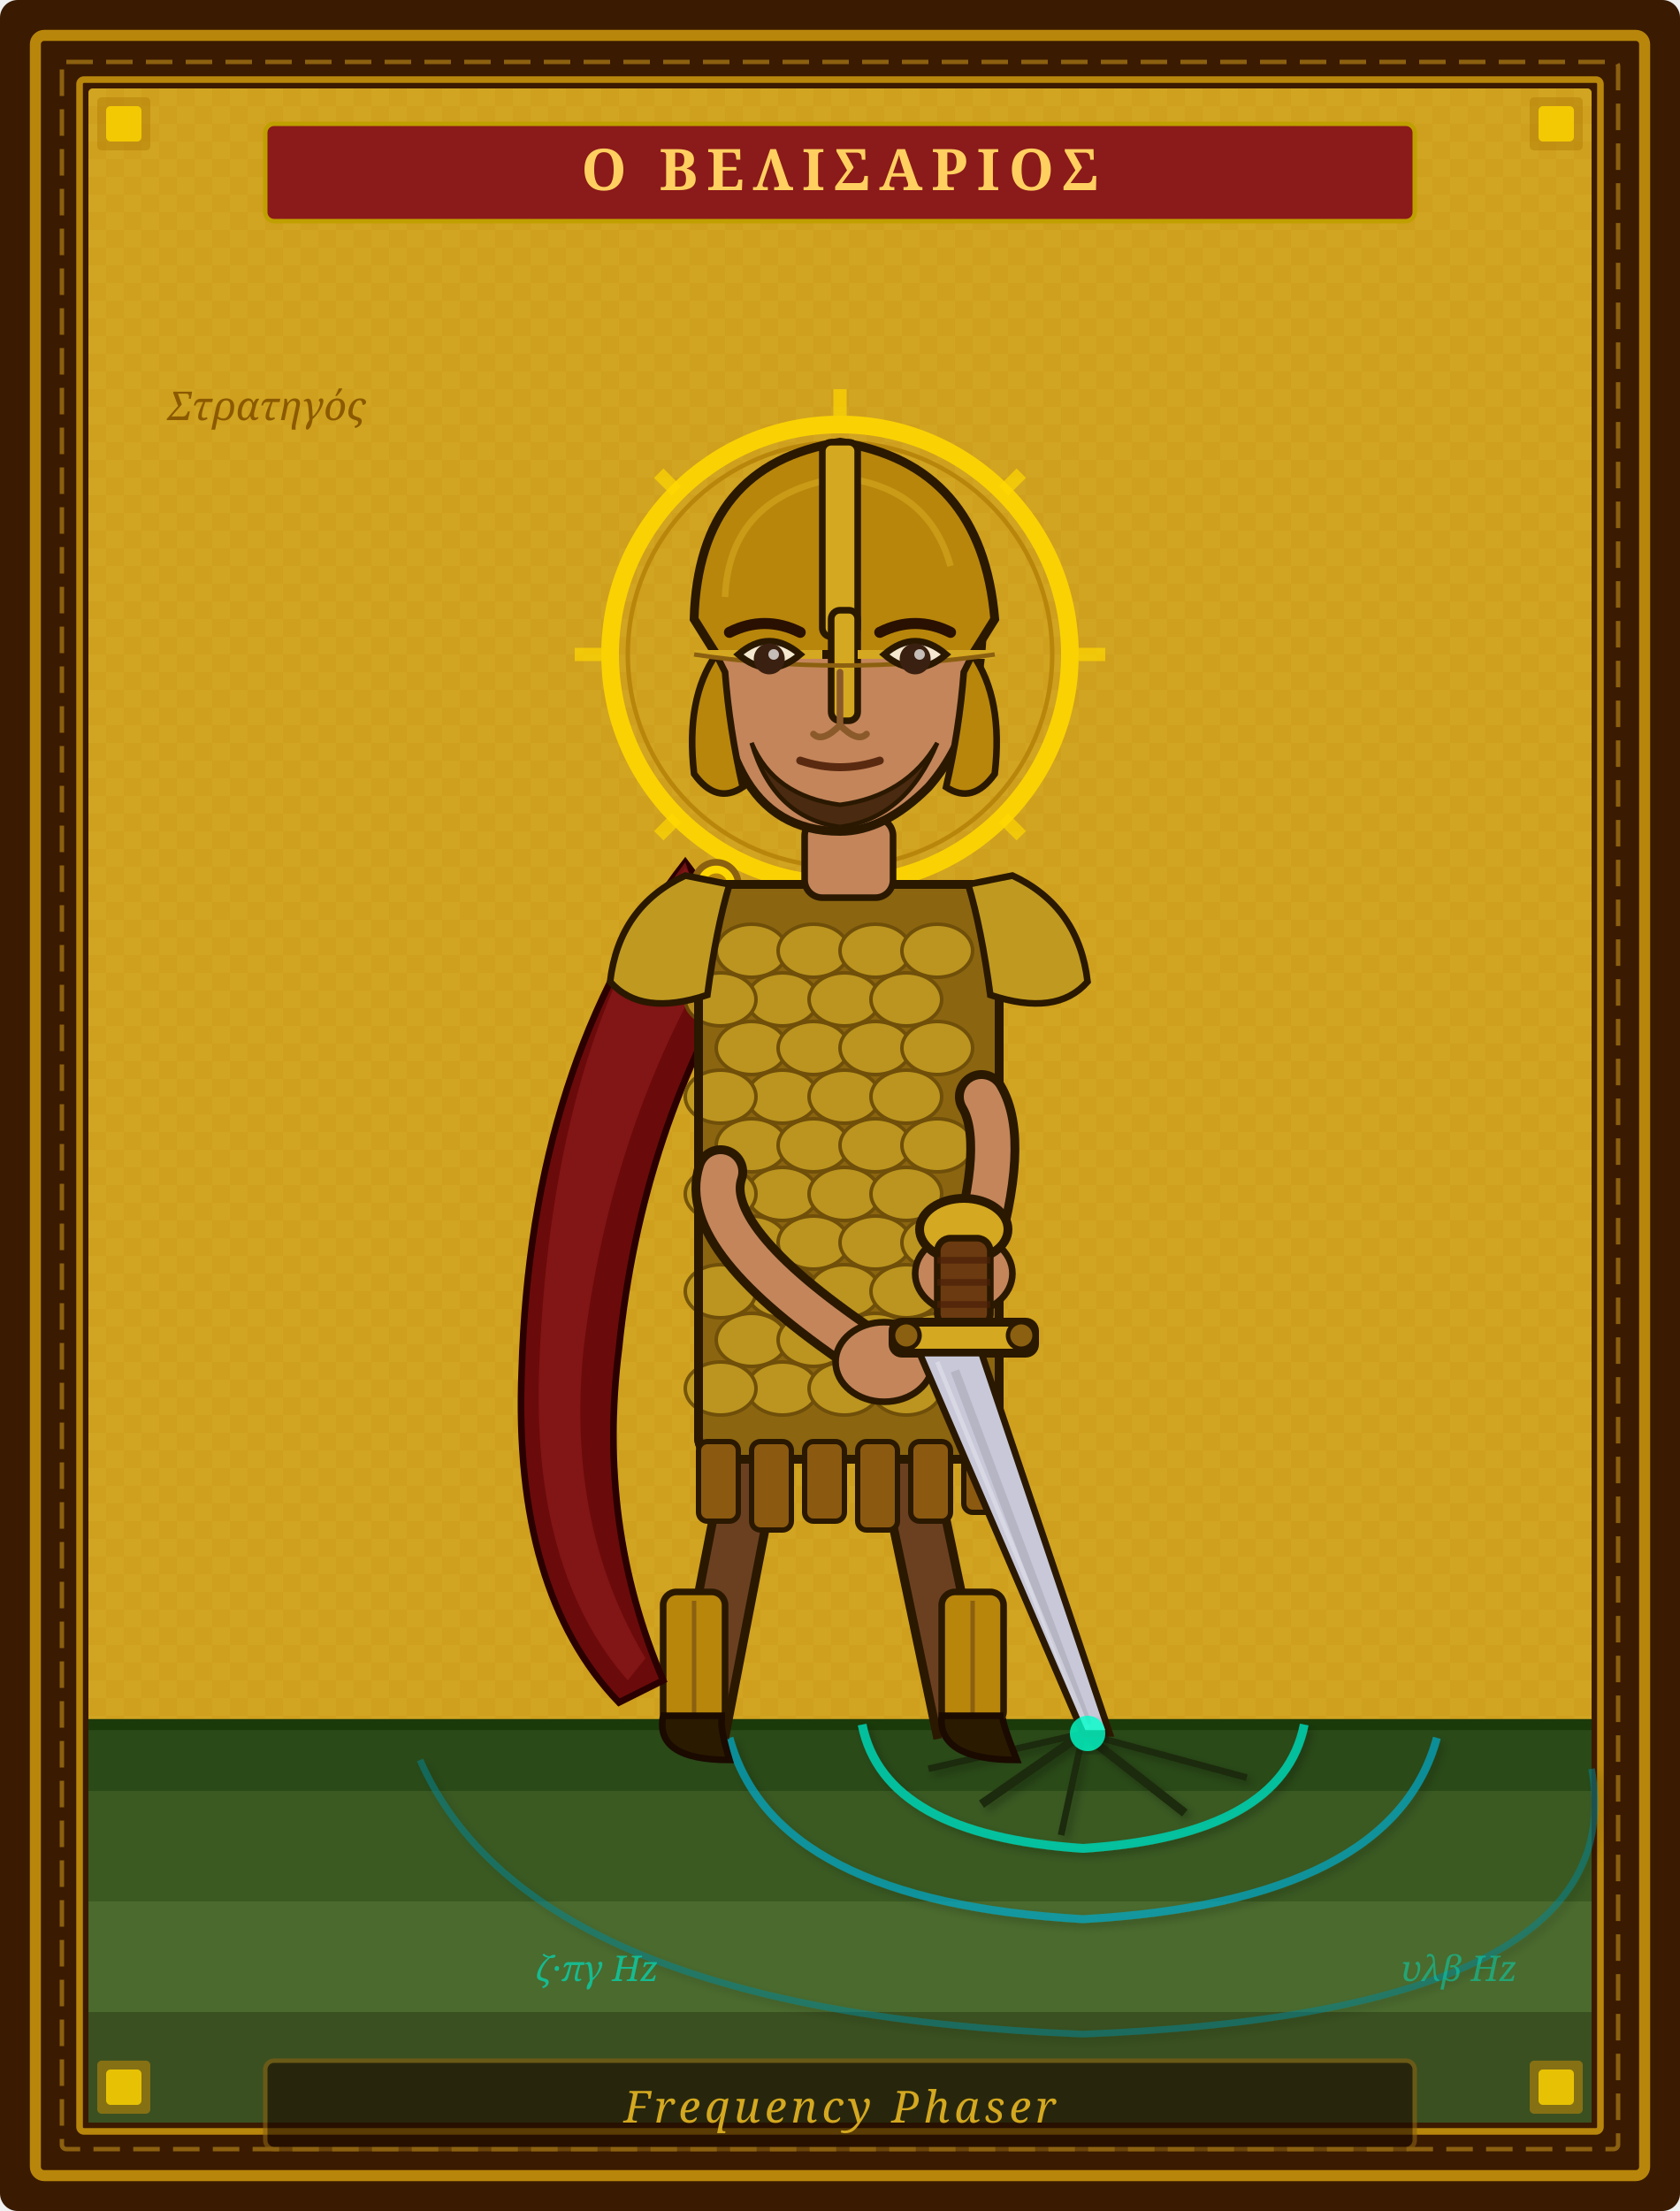
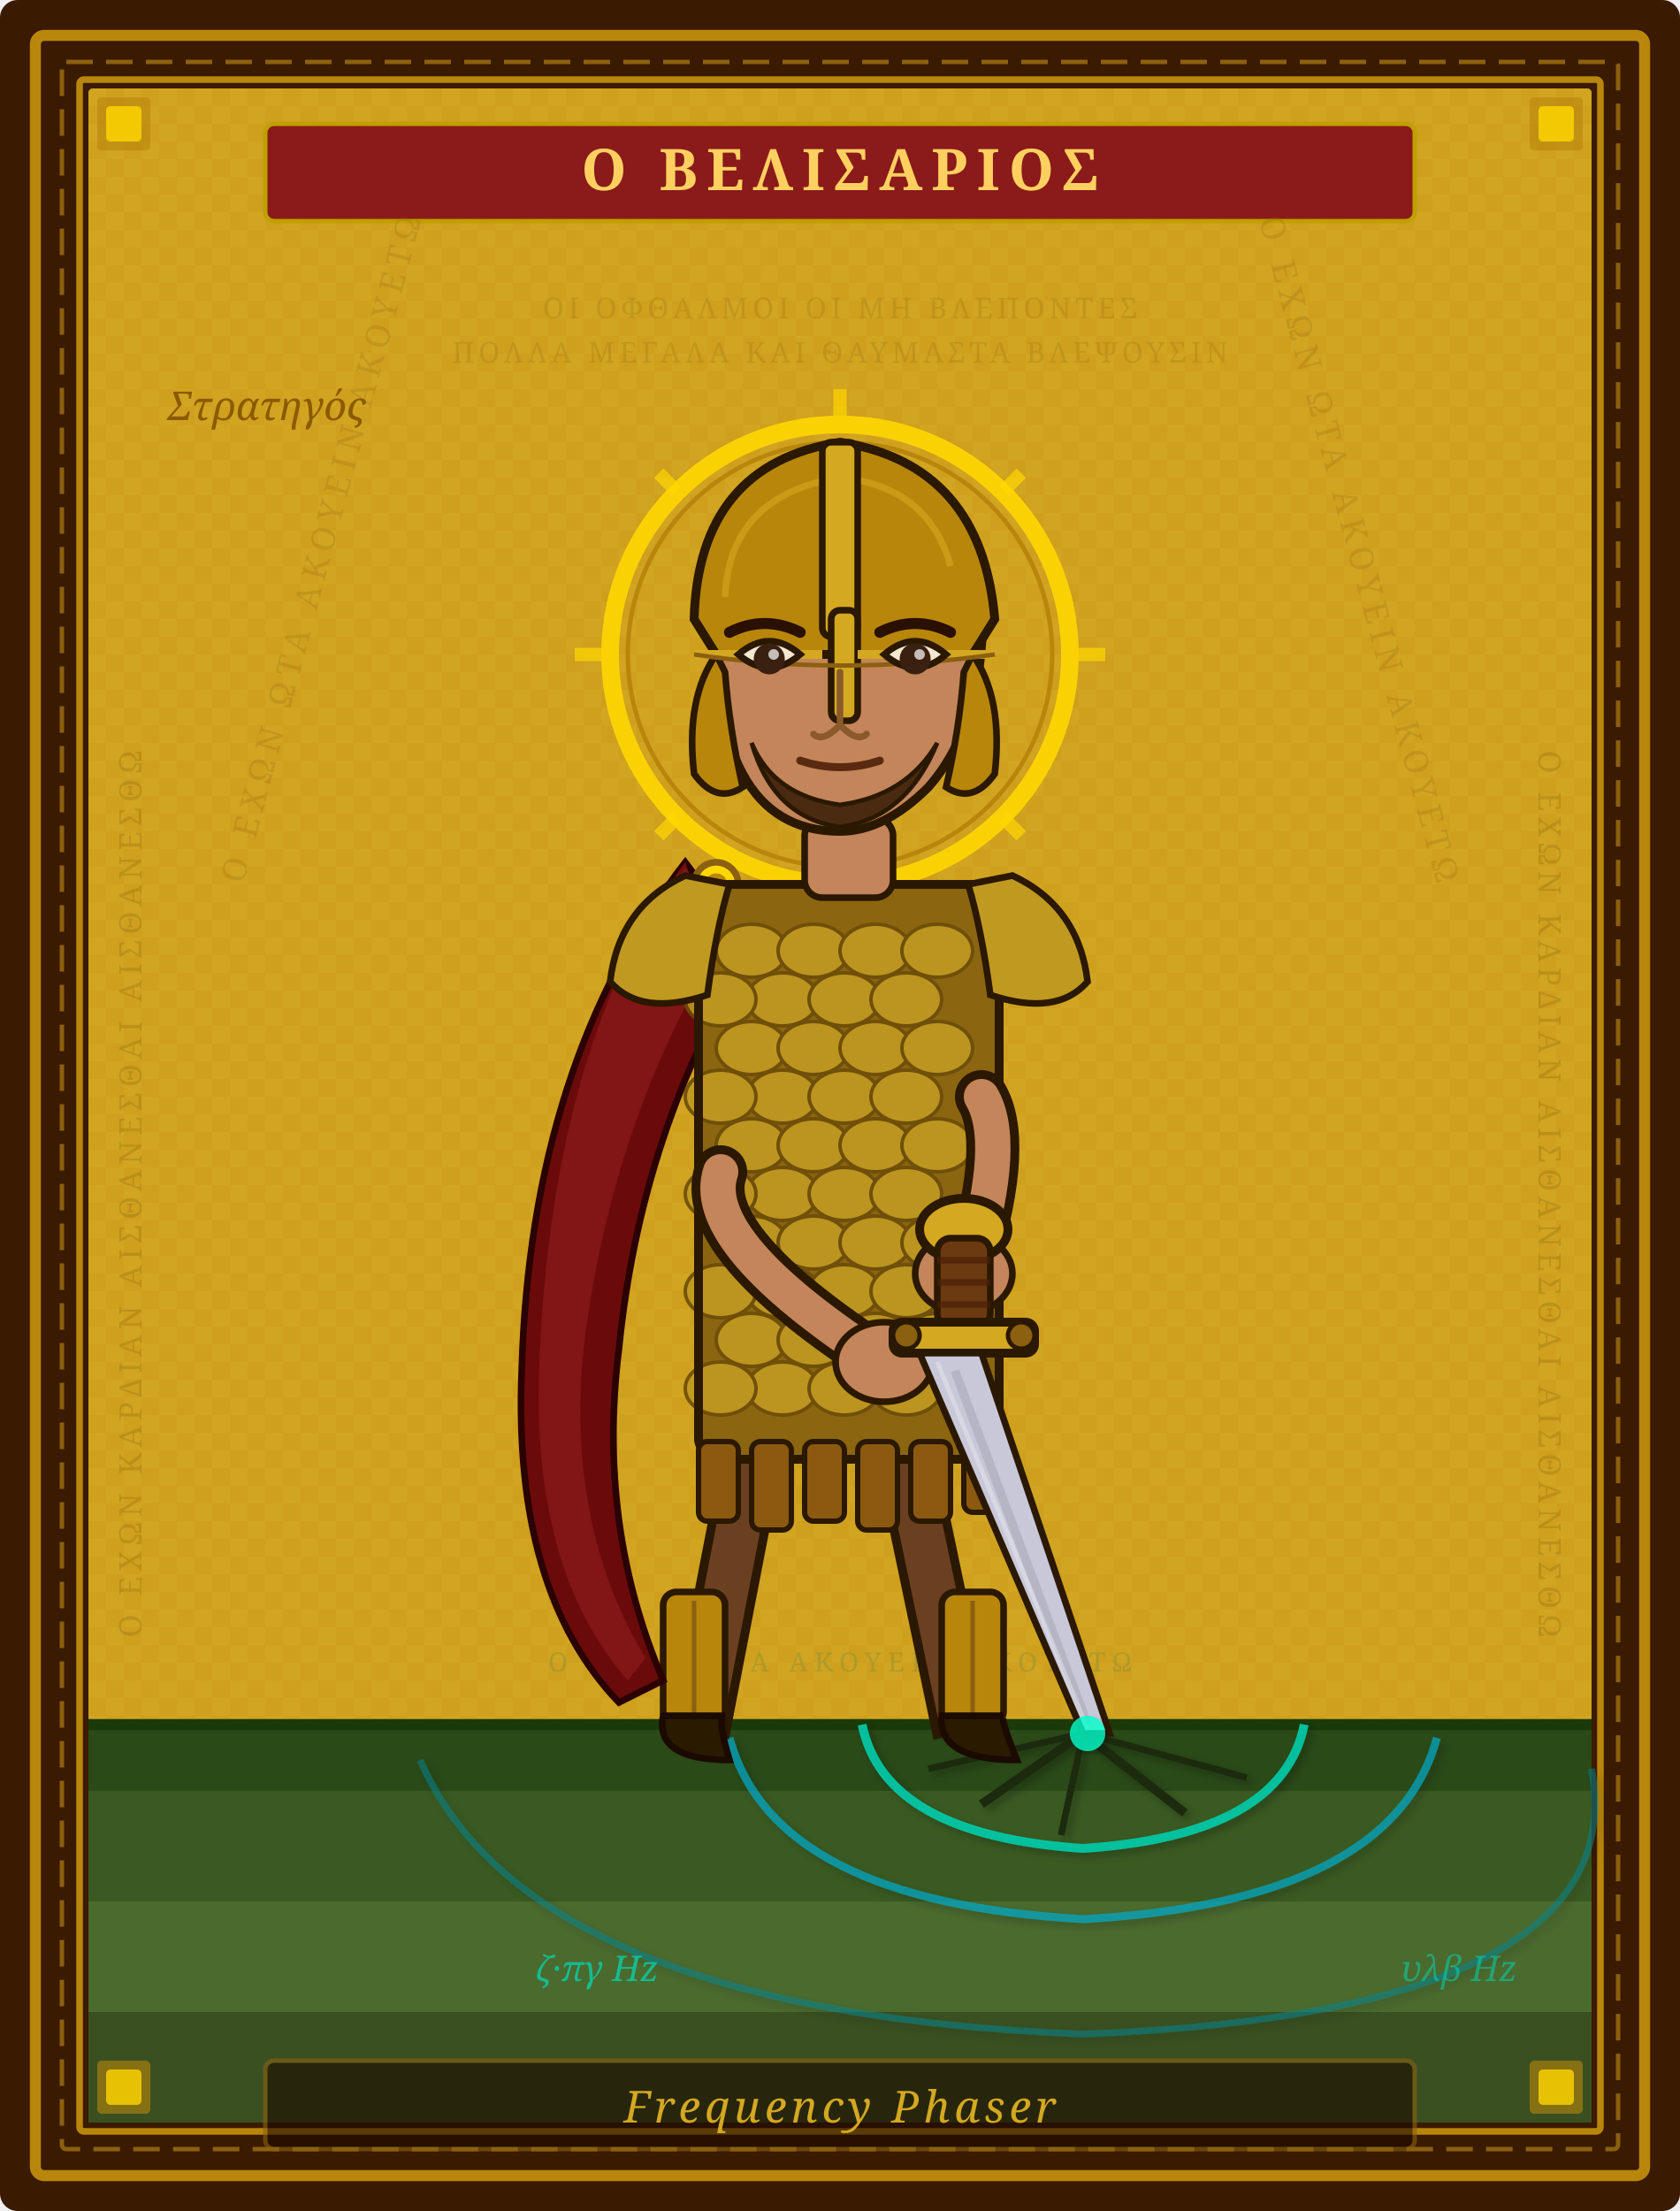
<svg xmlns="http://www.w3.org/2000/svg" viewBox="0 0 380 500" width="380" height="500">
  <defs>
    <pattern id="goldPattern" x="0" y="0" width="8" height="8" patternUnits="userSpaceOnUse">
      <rect width="8" height="8" fill="#C9941A" />
      <rect x="0" y="0" width="4" height="4" fill="#D4A827" opacity="0.6" />
      <rect x="4" y="4" width="4" height="4" fill="#D4A827" opacity="0.6" />
    </pattern>
    <pattern id="borderPattern" x="0" y="0" width="12" height="12" patternUnits="userSpaceOnUse">
      <rect width="12" height="12" fill="#8B4513" />
      <line x1="0" y1="6" x2="12" y2="6" stroke="#5A2A00" stroke-width="0.5" />
      <line x1="6" y1="0" x2="6" y2="12" stroke="#5A2A00" stroke-width="0.5" />
    </pattern>
    <filter id="pressed">
      <feDropShadow dx="1" dy="1" stdDeviation="1" flood-color="#00000044" />
    </filter>
  </defs>
  <rect width="380" height="500" fill="#3A1A00" rx="4" />
  <rect x="8" y="8" width="364" height="484" fill="none" stroke="#B8860B" stroke-width="2.5" rx="2" />
  <rect x="14" y="14" width="352" height="472" fill="none" stroke="#8B6010" stroke-width="1" rx="1" stroke-dasharray="6,3" />
  <rect x="18" y="18" width="344" height="464" fill="none" stroke="#B8860B" stroke-width="1.5" rx="1" />
  <rect x="20" y="20" width="340" height="460" fill="url(#goldPattern)" rx="1" />
  <rect x="20" y="20" width="340" height="460" fill="#D4A820" opacity="0.55" rx="1" />
  <rect x="60" y="28" width="260" height="22" fill="#8B1A1A" rx="2" stroke="#C0A000" stroke-width="1" />
  <text x="190" y="43" text-anchor="middle" font-family="serif" font-size="13" font-weight="bold" fill="#FFD060" letter-spacing="2">Ο ΒΕΛΙΣΑΡΙΟΣ</text>
  <text x="38" y="95" font-family="serif" font-size="9" fill="#8B5A00" font-style="italic">Στρατηγός</text>
  <circle cx="190" cy="148" r="52" fill="none" stroke="#FFD700" stroke-width="4" opacity="0.9" />
  <circle cx="190" cy="148" r="48" fill="none" stroke="#B8860B" stroke-width="1" />
  <g stroke="#FFD700" stroke-width="3" opacity="0.7">
    <line x1="190" y1="94" x2="190" y2="88" />
    <line x1="190" y1="202" x2="190" y2="208" />
    <line x1="136" y1="148" x2="130" y2="148" />
    <line x1="244" y1="148" x2="250" y2="148" />
    <line x1="153" y1="111" x2="149" y2="107" />
    <line x1="227" y1="111" x2="231" y2="107" />
    <line x1="153" y1="185" x2="149" y2="189" />
    <line x1="227" y1="185" x2="231" y2="189" />
  </g>
  <rect x="20" y="390" width="340" height="90" fill="#2A4A18" rx="0" />
  <rect x="20" y="405" width="340" height="60" fill="#3A5A22" />
  <rect x="20" y="430" width="340" height="40" fill="#4A6A2E" />
  <rect x="20" y="455" width="340" height="25" fill="#3A5020" rx="0" />
  <line x1="20" y1="390" x2="360" y2="390" stroke="#1A3A0A" stroke-width="2.5" />
  <g filter="url(#pressed)">
    <path d="M 195 390 Q 200 415 245 418 Q 290 415 295 390" fill="none" stroke="#00CCAA" stroke-width="2" opacity="0.9" />
    <path d="M 165 393 Q 175 430 245 434 Q 315 430 325 393" fill="none" stroke="#00AACC" stroke-width="1.8" opacity="0.7" />
    <path d="M 95 398 Q 120 455 245 460 Q 370 455 360 400" fill="none" stroke="#008899" stroke-width="1.5" opacity="0.5" />
    <line x1="245" y1="392" x2="222" y2="408" stroke="#1A2A0A" stroke-width="2" />
    <line x1="245" y1="392" x2="210" y2="400" stroke="#1A2A0A" stroke-width="1.5" />
    <line x1="245" y1="392" x2="268" y2="410" stroke="#1A2A0A" stroke-width="2" />
    <line x1="245" y1="392" x2="282" y2="402" stroke="#1A2A0A" stroke-width="1.5" />
    <line x1="245" y1="392" x2="240" y2="415" stroke="#1A2A0A" stroke-width="1.5" />
  </g>
  <text x="135" y="448" text-anchor="middle" font-family="serif" font-size="8" fill="#00DDBB" opacity="0.7" font-style="italic">ζ·πγ Hz</text>
  <text x="330" y="448" text-anchor="middle" font-family="serif" font-size="8" fill="#00DDBB" opacity="0.5" font-style="italic">υλβ Hz</text>
+   <text transform="rotate(-75, 55, 200)" x="55" y="200" font-family="Georgia, serif" font-size="7.5" fill="#8B6010" opacity="0.22" letter-spacing="1.5">
+     Ο ΕΧΩΝ ΩΤΑ ΑΚΟΥΕΙΝ ΑΚΟΥΕΤΩ
+   </text>
+   <text transform="rotate(75, 325, 200)" x="325" y="200" font-family="Georgia, serif" font-size="7.5" fill="#8B6010" opacity="0.22" letter-spacing="1.5" text-anchor="end">
+     Ο ΕΧΩΝ ΩΤΑ ΑΚΟΥΕΙΝ ΑΚΟΥΕΤΩ
+   </text>
+   <text transform="rotate(-90, 32, 270)" x="32" y="270" font-family="Georgia, serif" font-size="7" fill="#6B4A00" opacity="0.20" letter-spacing="1.2" text-anchor="middle">
+     Ο ΕΧΩΝ ΚΑΡΔΙΑΝ ΑΙΣΘΑΝΕΣΘΑΙ ΑΙΣΘΑΝΕΣΘΩ
+   </text>
+   <text transform="rotate(90, 348, 270)" x="348" y="270" font-family="Georgia, serif" font-size="7" fill="#6B4A00" opacity="0.20" letter-spacing="1.2" text-anchor="middle">
+     Ο ΕΧΩΝ ΚΑΡΔΙΑΝ ΑΙΣΘΑΝΕΣΘΑΙ ΑΙΣΘΑΝΕΣΘΩ
+   </text>
+   <text x="190" y="72" text-anchor="middle" font-family="Georgia, serif" font-size="6.5" fill="#7A5800" opacity="0.18" letter-spacing="1">
+     ΟΙ ΟΦΘΑΛΜΟΙ ΟΙ ΜΗ ΒΛΕΠΟΝΤΕΣ
+   </text>
+   <text x="190" y="82" text-anchor="middle" font-family="Georgia, serif" font-size="6.5" fill="#7A5800" opacity="0.18" letter-spacing="1">
+     ΠΟΛΛΑ ΜΕΓΑΛΑ ΚΑΙ ΘΑΥΜΑΣΤΑ ΒΛΕΨΟΥΣΙΝ
+   </text>
+   <text x="190" y="378" text-anchor="middle" font-family="Georgia, serif" font-size="6" fill="#5A8A40" opacity="0.30" letter-spacing="1.5">
+     Ο ΕΧΩΝ ΩΤΑ ΑΚΟΥΕΙΝ ΑΚΟΥΕΤΩ
+   </text>
  <path d="M 170 330 L 158 392" stroke="#2A1800" stroke-width="14" stroke-linecap="butt" />
  <path d="M 170 330 L 158 392" stroke="#6B4020" stroke-width="10" stroke-linecap="butt" />
  <rect x="150" y="360" width="14" height="30" rx="3" fill="#B8860B" stroke="#2A1800" stroke-width="1.5" />
  <line x1="157" y1="362" x2="157" y2="388" stroke="#8B6010" stroke-width="1" />
  <path d="M 150 388 Q 148 398 165 398 Q 162 388 164 388 Z" fill="#2A1A00" stroke="#1A0A00" stroke-width="1.5" />
  <path d="M 205 330 L 218 392" stroke="#2A1800" stroke-width="14" stroke-linecap="butt" />
  <path d="M 205 330 L 218 392" stroke="#6B4020" stroke-width="10" stroke-linecap="butt" />
  <rect x="213" y="360" width="14" height="30" rx="3" fill="#B8860B" stroke="#2A1800" stroke-width="1.5" />
  <line x1="220" y1="362" x2="220" y2="388" stroke="#8B6010" stroke-width="1" />
  <path d="M 213 388 Q 212 398 230 398 Q 226 388 227 388 Z" fill="#2A1A00" stroke="#1A0A00" stroke-width="1.5" />
  <path d="M 155 195 Q 120 240 118 310 Q 116 360 140 385            L 150 380 Q 135 345 140 305 Q 145 255 170 215 Z" fill="#6B0A0A" stroke="#2A0000" stroke-width="1.5" />
  <path d="M 155 195 Q 125 235 122 308 Q 120 355 142 380            L 146 375 Q 128 345 132 305 Q 138 255 162 215 Z" fill="#8B1A1A" opacity="0.7" />
  <circle cx="162" cy="200" r="5" fill="#FFD700" stroke="#8B6010" stroke-width="1.5" />
  <circle cx="162" cy="200" r="2.5" fill="#B8860B" />
  <rect x="158" y="200" width="68" height="130" rx="5" fill="#8B6510" stroke="#2A1800" stroke-width="2" />
  <g fill="#C09A20" stroke="#6B4C08" stroke-width="0.8" opacity="0.9">
    <ellipse cx="170" cy="215" rx="8" ry="6" />
    <ellipse cx="184" cy="215" rx="8" ry="6" />
    <ellipse cx="198" cy="215" rx="8" ry="6" />
    <ellipse cx="212" cy="215" rx="8" ry="6" />
    <ellipse cx="177" cy="226" rx="8" ry="6" />
    <ellipse cx="191" cy="226" rx="8" ry="6" />
    <ellipse cx="205" cy="226" rx="8" ry="6" />
    <ellipse cx="163" cy="226" rx="8" ry="6" />
    <ellipse cx="170" cy="237" rx="8" ry="6" />
    <ellipse cx="184" cy="237" rx="8" ry="6" />
    <ellipse cx="198" cy="237" rx="8" ry="6" />
    <ellipse cx="212" cy="237" rx="8" ry="6" />
    <ellipse cx="177" cy="248" rx="8" ry="6" />
    <ellipse cx="191" cy="248" rx="8" ry="6" />
    <ellipse cx="205" cy="248" rx="8" ry="6" />
    <ellipse cx="163" cy="248" rx="8" ry="6" />
    <ellipse cx="170" cy="259" rx="8" ry="6" />
    <ellipse cx="184" cy="259" rx="8" ry="6" />
    <ellipse cx="198" cy="259" rx="8" ry="6" />
    <ellipse cx="212" cy="259" rx="8" ry="6" />
    <ellipse cx="177" cy="270" rx="8" ry="6" />
    <ellipse cx="191" cy="270" rx="8" ry="6" />
    <ellipse cx="205" cy="270" rx="8" ry="6" />
    <ellipse cx="163" cy="270" rx="8" ry="6" />
    <ellipse cx="170" cy="281" rx="8" ry="6" />
    <ellipse cx="184" cy="281" rx="8" ry="6" />
    <ellipse cx="198" cy="281" rx="8" ry="6" />
    <ellipse cx="212" cy="281" rx="8" ry="6" />
    <ellipse cx="177" cy="292" rx="8" ry="6" />
    <ellipse cx="191" cy="292" rx="8" ry="6" />
    <ellipse cx="205" cy="292" rx="8" ry="6" />
    <ellipse cx="163" cy="292" rx="8" ry="6" />
    <ellipse cx="170" cy="303" rx="8" ry="6" />
    <ellipse cx="184" cy="303" rx="8" ry="6" />
    <ellipse cx="198" cy="303" rx="8" ry="6" />
    <ellipse cx="212" cy="303" rx="8" ry="6" />
    <ellipse cx="177" cy="314" rx="8" ry="6" />
    <ellipse cx="191" cy="314" rx="8" ry="6" />
    <ellipse cx="205" cy="314" rx="8" ry="6" />
    <ellipse cx="163" cy="314" rx="8" ry="6" />
  </g>
  <rect x="158" y="200" width="68" height="130" rx="5" fill="none" stroke="#2A1800" stroke-width="2" />
  <g fill="#8B5A10" stroke="#2A1800" stroke-width="1.2">
    <rect x="158" y="326" width="9" height="18" rx="2" />
    <rect x="170" y="326" width="9" height="20" rx="2" />
    <rect x="182" y="326" width="9" height="18" rx="2" />
    <rect x="194" y="326" width="9" height="20" rx="2" />
    <rect x="206" y="326" width="9" height="18" rx="2" />
    <rect x="218" y="326" width="8" height="16" rx="2" />
  </g>
  <path d="M 155 198 Q 140 205 138 222 Q 145 230 160 225 Q 162 210 165 200 Z" fill="#C09A20" stroke="#2A1800" stroke-width="1.5" />
  <path d="M 229 198 Q 244 205 246 222 Q 239 230 224 225 Q 222 210 219 200 Z" fill="#C09A20" stroke="#2A1800" stroke-width="1.5" />
  <path d="M 163 265 Q 158 280 195 305" stroke="#2A1800" stroke-width="12" stroke-linecap="round" fill="none" />
  <path d="M 163 265 Q 158 280 195 305" stroke="#C4855A" stroke-width="8" stroke-linecap="round" fill="none" />
  <ellipse cx="200" cy="308" rx="11" ry="9" fill="#C4855A" stroke="#2A1800" stroke-width="1.5" />
  <path d="M 222 248 Q 228 258 220 285" stroke="#2A1800" stroke-width="12" stroke-linecap="round" fill="none" />
  <path d="M 222 248 Q 228 258 220 285" stroke="#C4855A" stroke-width="8" stroke-linecap="round" fill="none" />
  <ellipse cx="218" cy="288" rx="11" ry="9" fill="#C4855A" stroke="#2A1800" stroke-width="1.5" />
  <ellipse cx="218" cy="278" rx="10" ry="7" fill="#D4A820" stroke="#2A1800" stroke-width="2" />
  <rect x="212" y="280" width="12" height="20" rx="3" fill="#6B3A10" stroke="#2A1800" stroke-width="1.5" />
  <g stroke="#4A2008" stroke-width="1.5" opacity="0.7">
    <line x1="212" y1="285" x2="224" y2="285" />
    <line x1="212" y1="290" x2="224" y2="290" />
    <line x1="212" y1="295" x2="224" y2="295" />
  </g>
  <rect x="202" y="299" width="32" height="7" rx="2" fill="#D4A820" stroke="#2A1800" stroke-width="2" />
  <circle cx="205" cy="302" r="3" fill="#8B6010" stroke="#2A1800" stroke-width="1" />
  <circle cx="231" cy="302" r="3" fill="#8B6010" stroke="#2A1800" stroke-width="1" />
  <path d="M 208 306 L 245 392 L 251 392 L 222 306 Z" fill="#C8C8D8" stroke="#2A1800" stroke-width="1.5" />
  <line x1="216" y1="310" x2="246" y2="390" stroke="#A8A8B8" stroke-width="2" opacity="0.6" />
  <line x1="212" y1="308" x2="246" y2="391" stroke="#E8E8F0" stroke-width="1" opacity="0.5" />
  <circle cx="246" cy="392" r="4" fill="#00FFCC" opacity="0.8" filter="url(#pressed)" />
  <rect x="182" y="185" width="20" height="18" rx="4" fill="#C4855A" stroke="#2A1800" stroke-width="1.5" />
  <path d="M 162 142 Q 160 115 190 108 Q 220 105 222 132 Q 224 162 210 178            Q 200 188 190 188 Q 175 188 168 175 Q 161 162 162 142 Z" fill="#C4855A" stroke="#2A1800" stroke-width="2" />
  <path d="M 170 168 Q 175 185 190 187 Q 205 185 212 168            Q 205 180 190 182 Q 175 180 170 168 Z" fill="#4A2A10" stroke="#2A1800" stroke-width="1" />
  <path d="M 157 140 Q 158 105 190 100 Q 222 105 225 140 L 220 148 L 162 148 Z" fill="#B8860B" stroke="#2A1800" stroke-width="2" />
  <path d="M 164 135 Q 165 112 190 108 Q 210 110 215 128" fill="none" stroke="#D4A820" stroke-width="1.5" opacity="0.6" />
  <rect x="186" y="100" width="8" height="44" rx="2" fill="#D4A820" stroke="#2A1800" stroke-width="1.5" />
  <path d="M 162 148 Q 155 158 157 175 Q 162 182 168 178 Q 165 165 164 152 Z" fill="#B8860B" stroke="#2A1800" stroke-width="1.5" />
  <path d="M 220 148 Q 227 158 225 175 Q 220 182 214 178 Q 217 165 218 152 Z" fill="#B8860B" stroke="#2A1800" stroke-width="1.5" />
  <rect x="188" y="138" width="6" height="25" rx="2" fill="#D4A820" stroke="#2A1800" stroke-width="1.5" />
  <path d="M 157 148 L 186 148 M 194 148 L 225 148" stroke="#D4A820" stroke-width="2" />
  <path d="M 157 148 Q 190 153 225 148" fill="none" stroke="#8B6010" stroke-width="1" />
  <path d="M 167 148 Q 174 142 181 148 Q 174 154 167 148 Z" fill="#F5E8D0" stroke="#2A1800" stroke-width="1.5" />
  <circle cx="174" cy="149" r="3.5" fill="#3A2010" />
  <circle cx="175" cy="148" r="1.2" fill="#FFFFFF" opacity="0.7" />
  <path d="M 200 148 Q 207 142 214 148 Q 207 154 200 148 Z" fill="#F5E8D0" stroke="#2A1800" stroke-width="1.5" />
  <circle cx="207" cy="149" r="3.5" fill="#3A2010" />
  <circle cx="208" cy="148" r="1.2" fill="#FFFFFF" opacity="0.7" />
  <path d="M 165 143 Q 173 139 181 143" stroke="#2A1000" stroke-width="2.5" fill="none" stroke-linecap="round" />
  <path d="M 199 143 Q 207 139 215 143" stroke="#2A1000" stroke-width="2.5" fill="none" stroke-linecap="round" />
  <path d="M 190 152 L 190 164 Q 186 168 184 166 M 190 164 Q 194 168 196 166" stroke="#8B5A2A" stroke-width="1.5" fill="none" stroke-linecap="round" />
  <path d="M 181 172 Q 190 175 199 172" stroke="#5A2A10" stroke-width="1.8" fill="none" stroke-linecap="round" />
  <rect x="60" y="466" width="260" height="20" fill="#1A0A00" opacity="0.6" rx="2" stroke="#8B6010" stroke-width="1" />
  <text x="190" y="480" text-anchor="middle" font-family="serif" font-size="10" fill="#D4A820" letter-spacing="1" font-style="italic">Frequency Phaser</text>
  <g fill="#B8860B" opacity="0.6">
    <rect x="22" y="22" width="12" height="12" rx="1" />
    <rect x="346" y="22" width="12" height="12" rx="1" />
    <rect x="22" y="466" width="12" height="12" rx="1" />
    <rect x="346" y="466" width="12" height="12" rx="1" />
  </g>
  <g fill="#FFD700" opacity="0.8">
    <rect x="24" y="24" width="8" height="8" rx="1" />
    <rect x="348" y="24" width="8" height="8" rx="1" />
    <rect x="24" y="468" width="8" height="8" rx="1" />
    <rect x="348" y="468" width="8" height="8" rx="1" />
  </g>
</svg>
